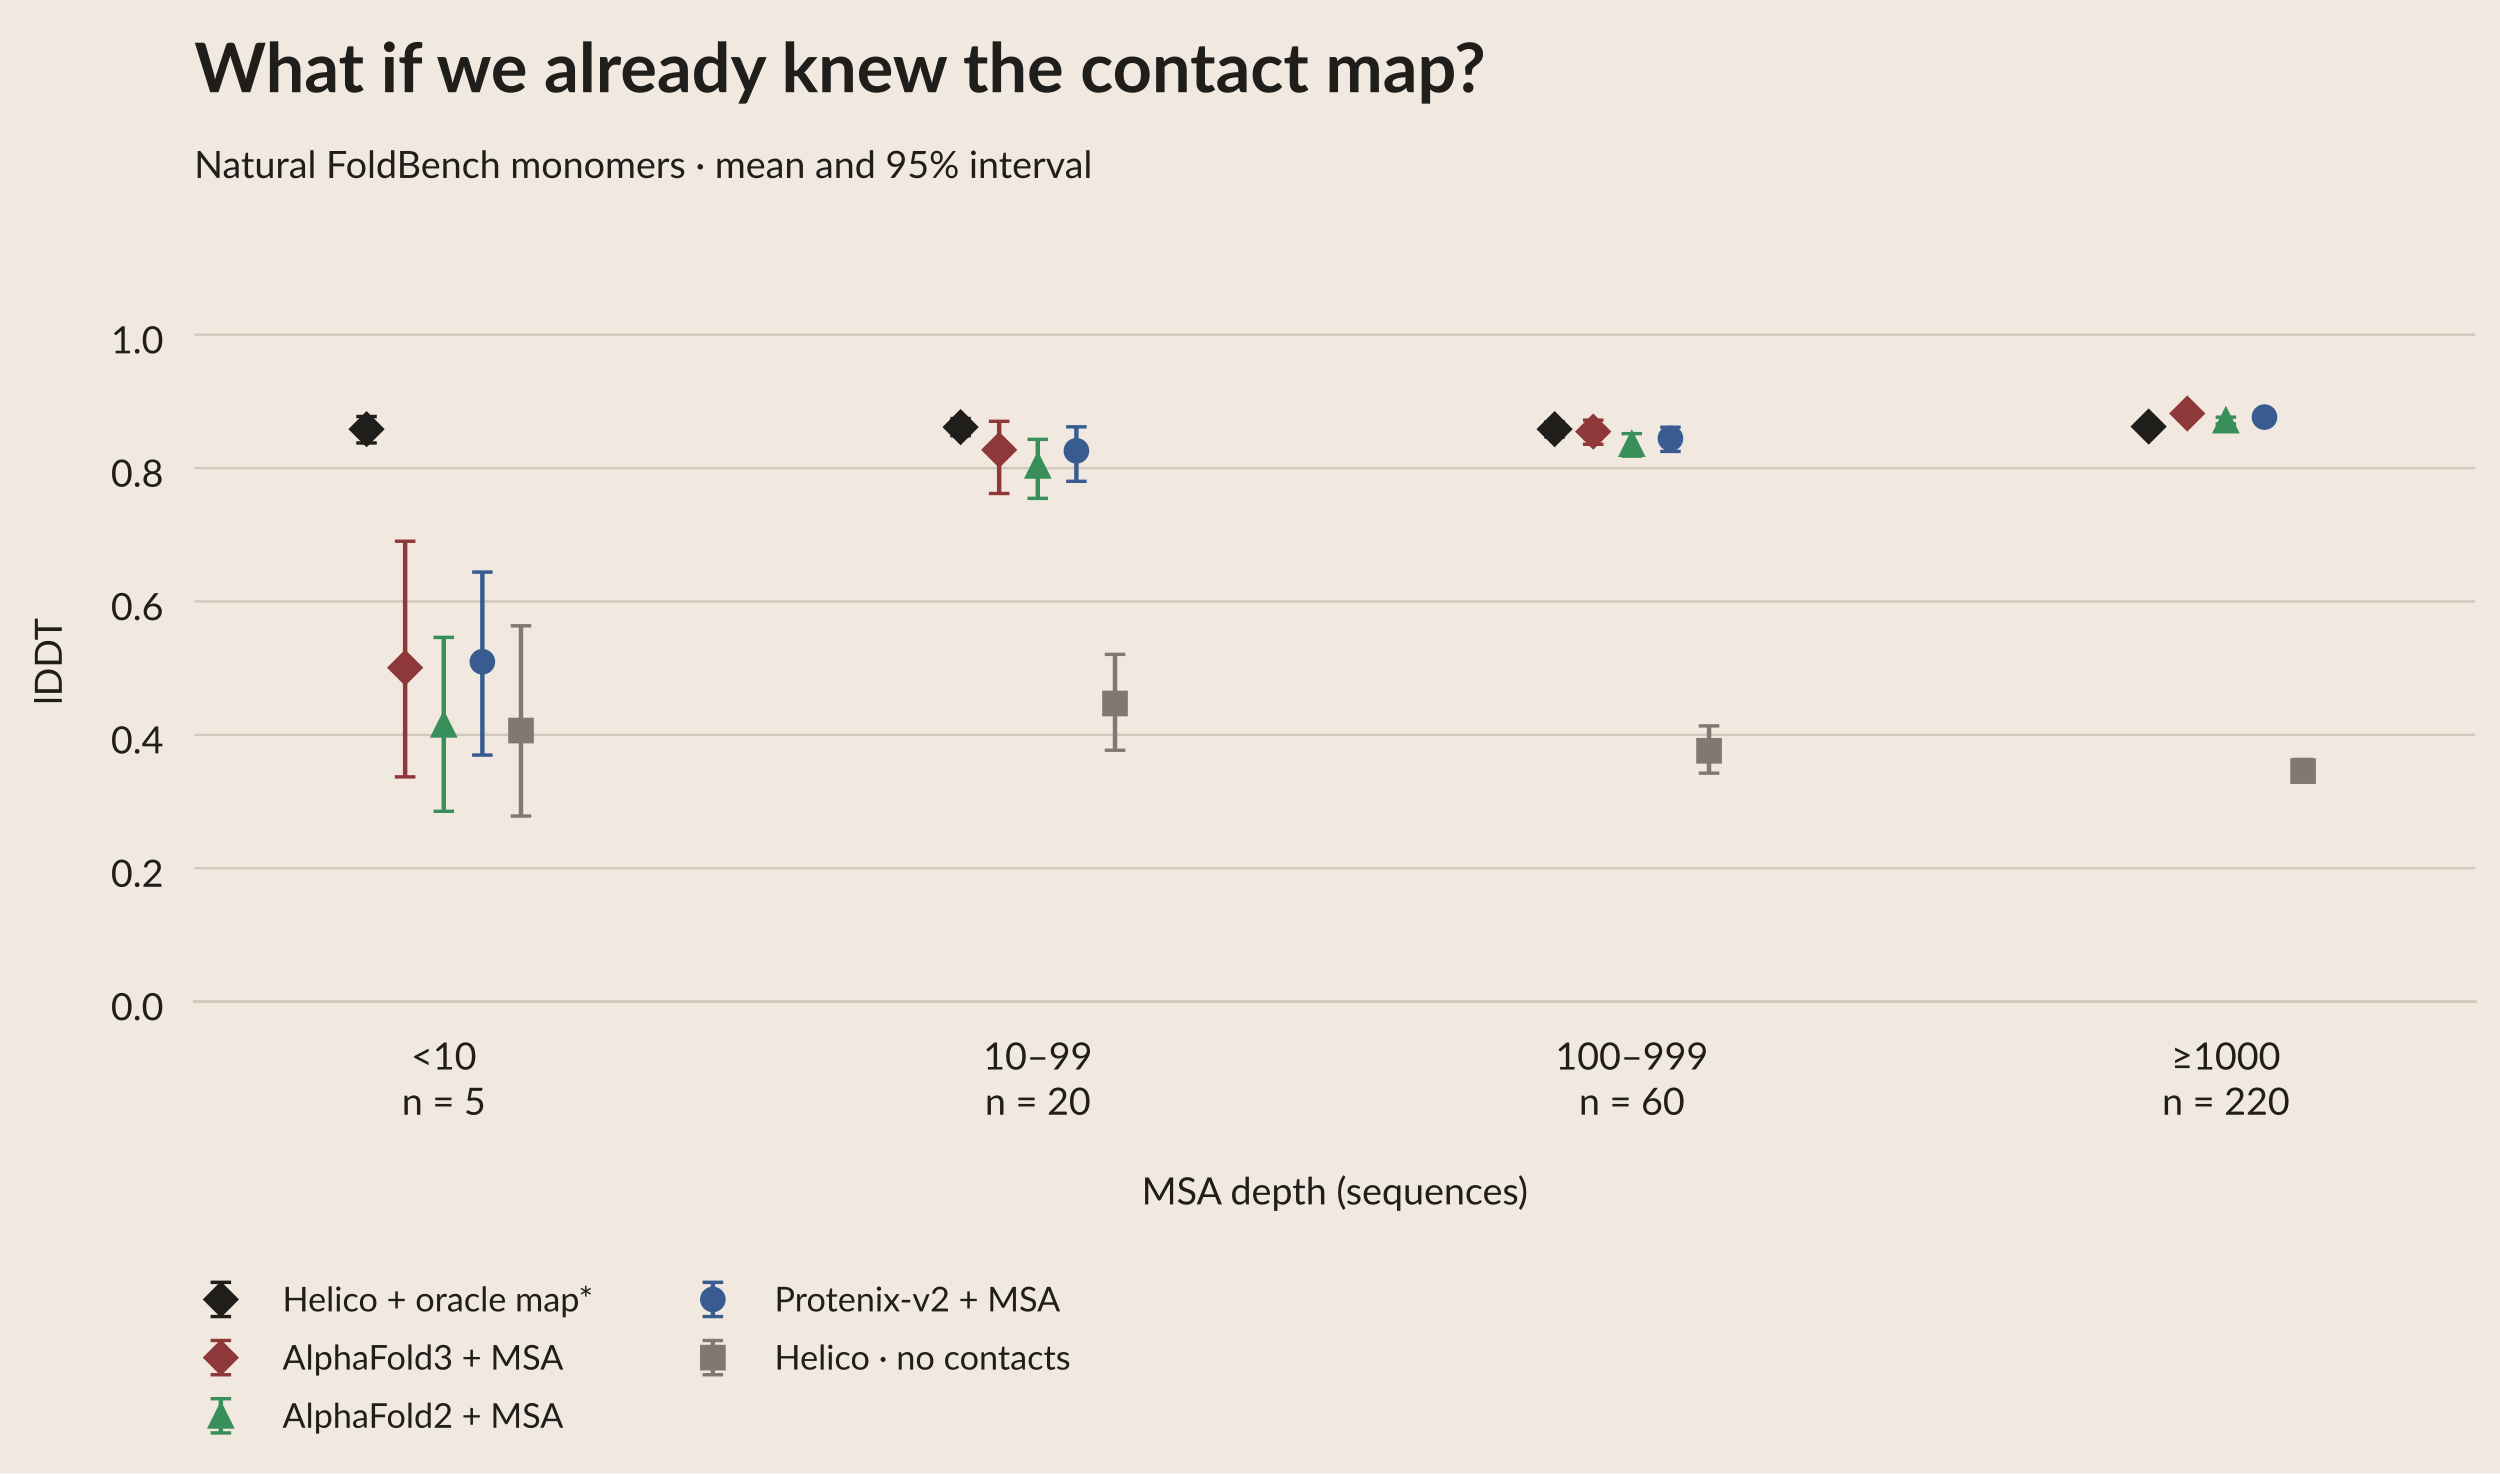
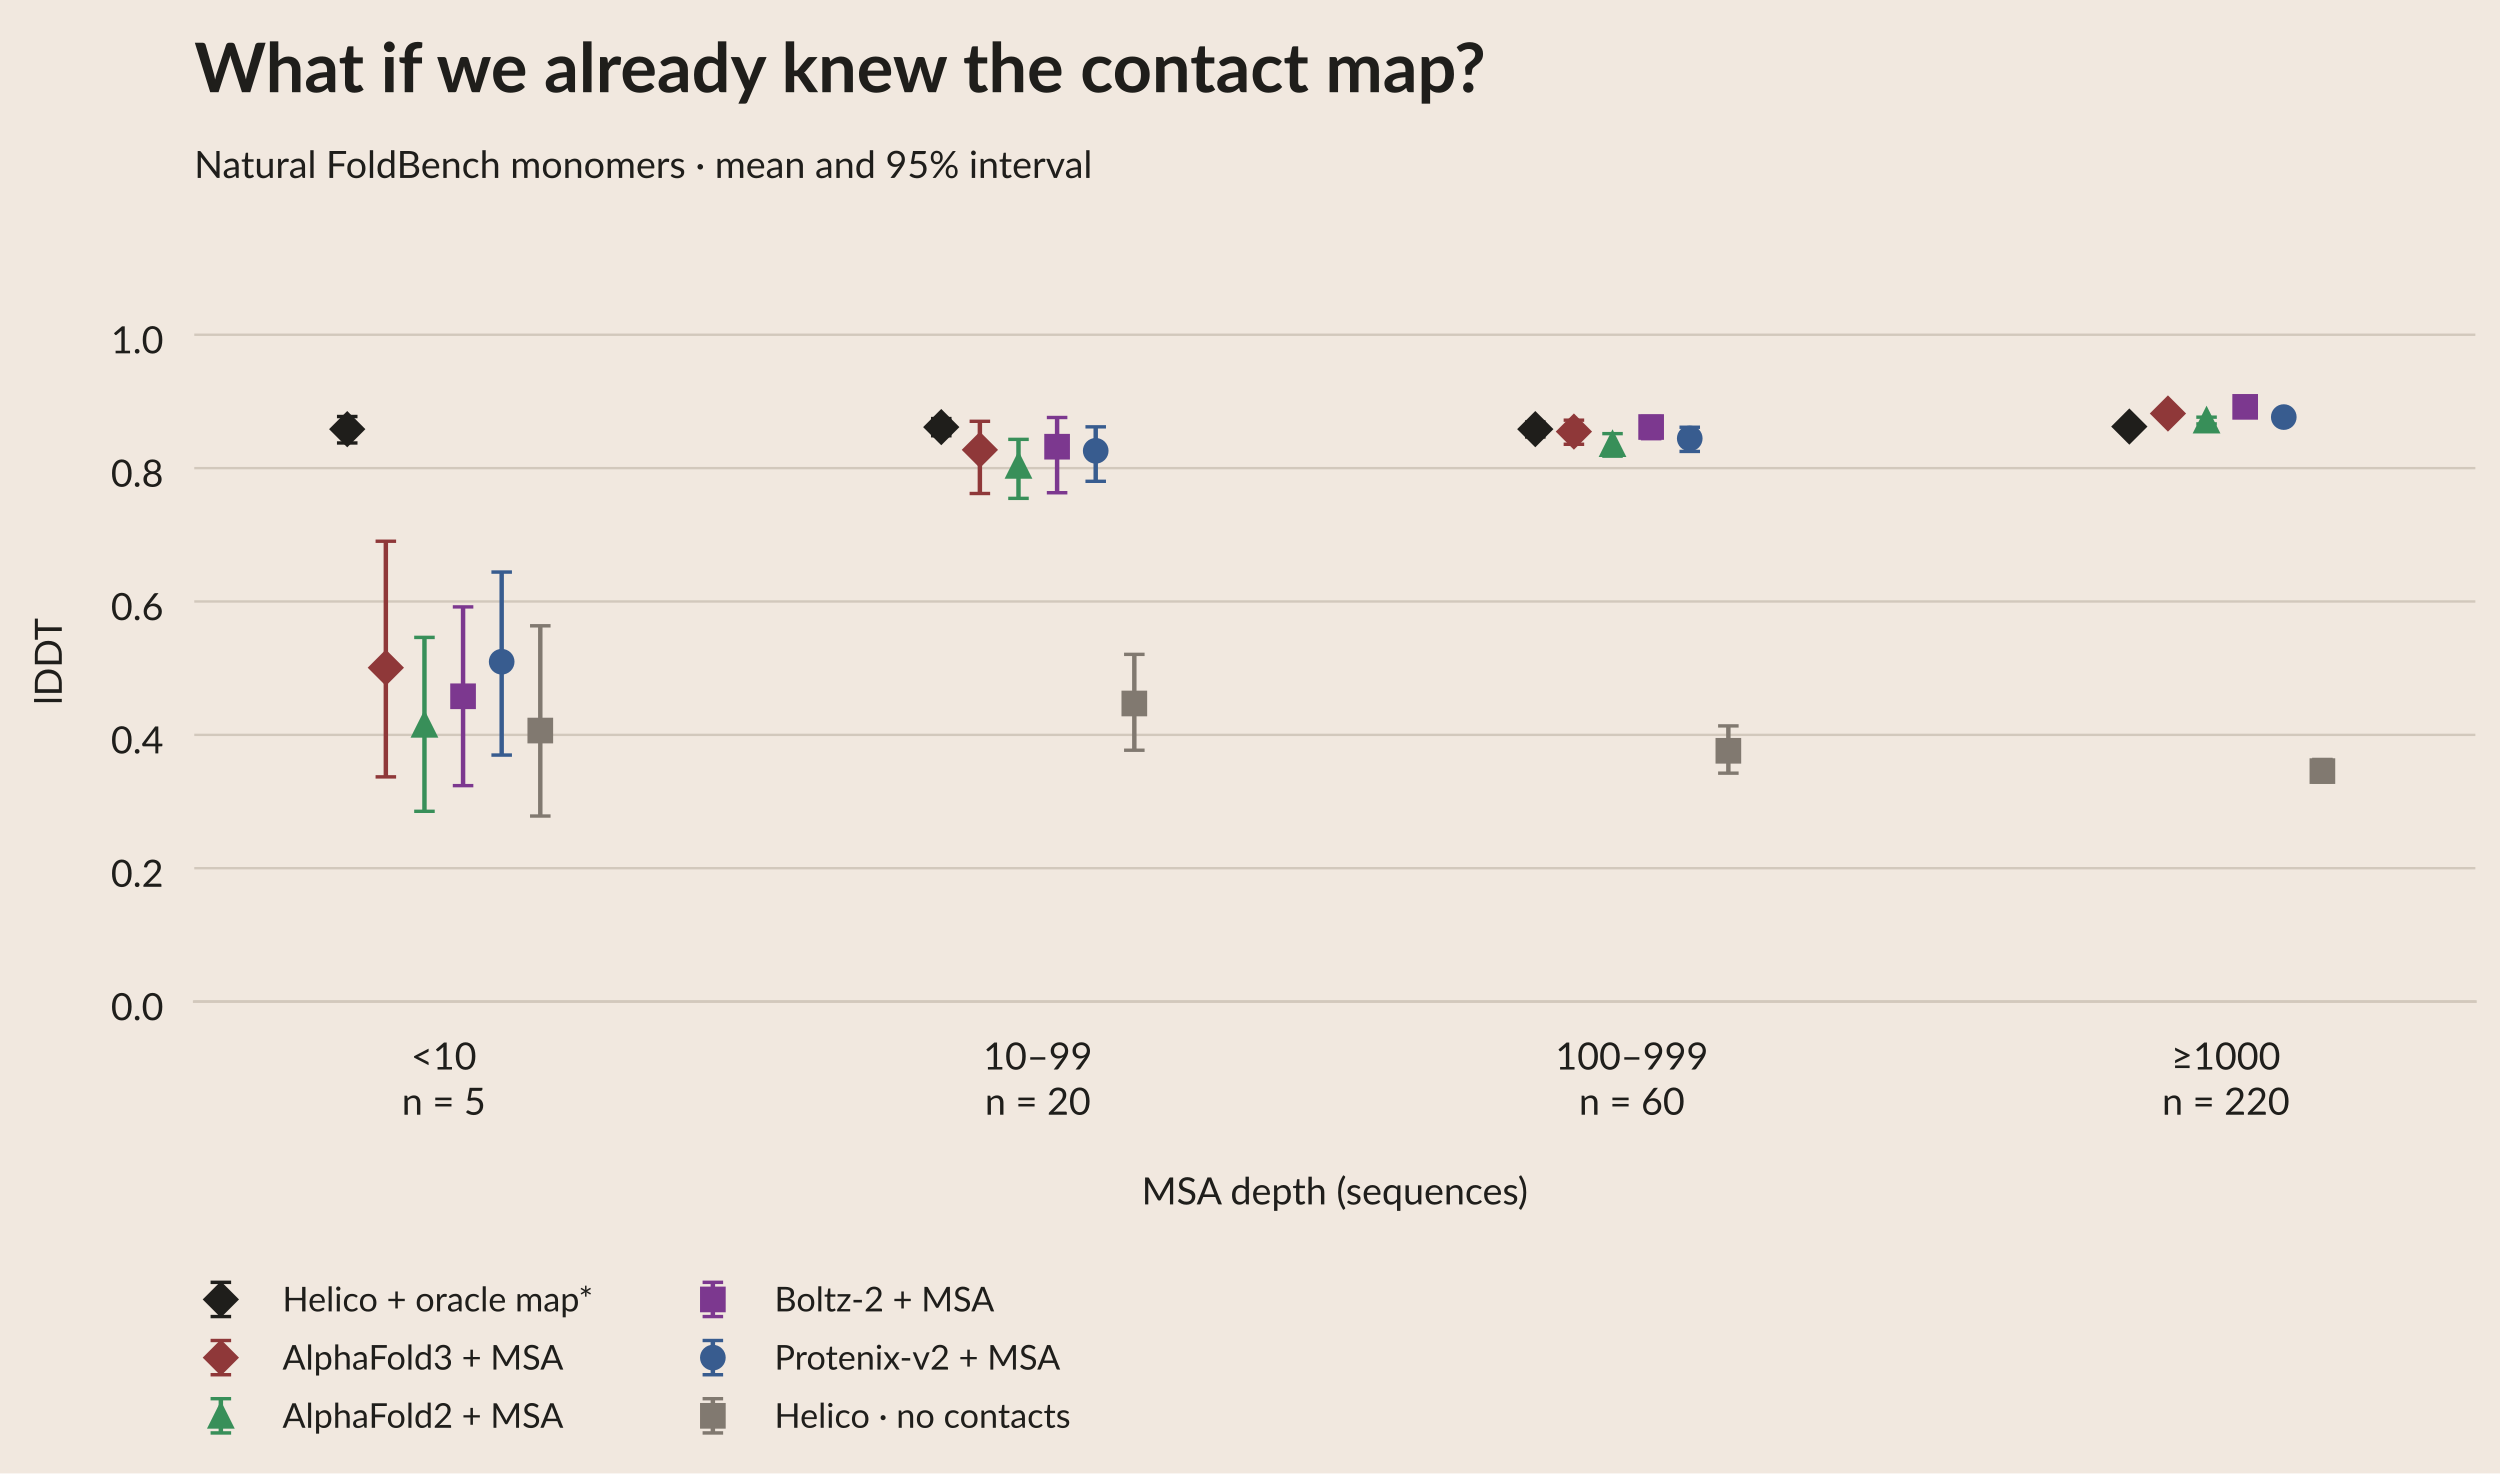
<svg xmlns="http://www.w3.org/2000/svg" xmlns:xlink="http://www.w3.org/1999/xlink" width="730.387pt" height="430.468pt" viewBox="0 0 730.387 430.468" version="1.1">
  <defs>
    <style type="text/css">*{stroke-linejoin: round; stroke-linecap: butt}</style>
  </defs>
  <g id="figure_1">
    <g id="patch_1">
      <path d="M 0 430.468  L 730.387 430.468  L 730.387 0  L 0 0  z " style="fill: #f1e8df" />
    </g>
    <g id="axes_1">
      <g id="patch_2">
        <path d="M 56.755 292.62  L 723.187 292.62  L 723.187 93.9  L 56.755 93.9  z " style="fill: #f1e8df" />
      </g>
      <g id="matplotlib.axis_1">
        <g id="xtick_1">
          <g id="line2d_1" />
          <g id="text_1">
            <text style="font-size: 11px; font-family: 'Lato'; fill: #1f1e1b" transform="translate(120.0763 312.477)">&lt;10</text>
            <text style="font-size: 11px; font-family: 'Lato'; fill: #1f1e1b" transform="translate(117.3822 325.677)">n = 5</text>
          </g>
        </g>
        <g id="xtick_2">
          <g id="line2d_2" />
          <g id="text_2">
            <text style="font-size: 11px; font-family: 'Lato'; fill: #1f1e1b" transform="translate(287.2463 312.477)">10–99</text>
            <text style="font-size: 11px; font-family: 'Lato'; fill: #1f1e1b" transform="translate(287.7422 325.677)">n = 20</text>
          </g>
        </g>
        <g id="xtick_3">
          <g id="line2d_3" />
          <g id="text_3">
            <text style="font-size: 11px; font-family: 'Lato'; fill: #1f1e1b" transform="translate(454.4163 312.477)">100–999</text>
            <text style="font-size: 11px; font-family: 'Lato'; fill: #1f1e1b" transform="translate(461.2922 325.677)">n = 60</text>
          </g>
        </g>
        <g id="xtick_4">
          <g id="line2d_4" />
          <g id="text_4">
            <text style="font-size: 11px; font-family: 'Lato'; fill: #1f1e1b" transform="translate(634.3463 312.477)">≥1000</text>
            <text style="font-size: 11px; font-family: 'Lato'; fill: #1f1e1b" transform="translate(631.6522 325.677)">n = 220</text>
          </g>
        </g>
        <g id="text_5">
          <text style="font-size: 11px; font-family: 'Lato'; text-anchor: middle; fill: #1f1e1b" x="389.971" y="351.877" transform="rotate(-0 389.9713 351.877)">MSA depth (sequences)</text>
        </g>
      </g>
      <g id="matplotlib.axis_2">
        <g id="ytick_1">
          <g id="line2d_5">
-             <path d="M 56.755 292.62  L 723.187 292.62  " clip-path="url(#p8f59da801d)" style="fill: none; stroke: #d2c8bc; stroke-width: 0.7; stroke-linecap: square" />
+             <path d="M 56.755 292.62  L 723.187 292.62  " clip-path="url(#p5a98e5b304)" style="fill: none; stroke: #d2c8bc; stroke-width: 0.7; stroke-linecap: square" />
          </g>
          <g id="line2d_6" />
          <g id="text_6">
            <text style="font-size: 11px; font-family: 'Lato'; text-anchor: end; fill: #1f1e1b" x="47.755" y="298.048" transform="rotate(-0 47.75531 298.0485)">0.0</text>
          </g>
        </g>
        <g id="ytick_2">
          <g id="line2d_7">
-             <path d="M 56.755 253.655  L 723.187 253.655  " clip-path="url(#p8f59da801d)" style="fill: none; stroke: #d2c8bc; stroke-width: 0.7; stroke-linecap: square" />
+             <path d="M 56.755 253.655  L 723.187 253.655  " clip-path="url(#p5a98e5b304)" style="fill: none; stroke: #d2c8bc; stroke-width: 0.7; stroke-linecap: square" />
          </g>
          <g id="line2d_8" />
          <g id="text_7">
            <text style="font-size: 11px; font-family: 'Lato'; text-anchor: end; fill: #1f1e1b" x="47.755" y="259.084" transform="rotate(-0 47.75531 259.0838)">0.2</text>
          </g>
        </g>
        <g id="ytick_3">
          <g id="line2d_9">
-             <path d="M 56.755 214.691  L 723.187 214.691  " clip-path="url(#p8f59da801d)" style="fill: none; stroke: #d2c8bc; stroke-width: 0.7; stroke-linecap: square" />
+             <path d="M 56.755 214.691  L 723.187 214.691  " clip-path="url(#p5a98e5b304)" style="fill: none; stroke: #d2c8bc; stroke-width: 0.7; stroke-linecap: square" />
          </g>
          <g id="line2d_10" />
          <g id="text_8">
            <text style="font-size: 11px; font-family: 'Lato'; text-anchor: end; fill: #1f1e1b" x="47.755" y="220.119" transform="rotate(-0 47.75531 220.1191)">0.4</text>
          </g>
        </g>
        <g id="ytick_4">
          <g id="line2d_11">
-             <path d="M 56.755 175.726  L 723.187 175.726  " clip-path="url(#p8f59da801d)" style="fill: none; stroke: #d2c8bc; stroke-width: 0.7; stroke-linecap: square" />
+             <path d="M 56.755 175.726  L 723.187 175.726  " clip-path="url(#p5a98e5b304)" style="fill: none; stroke: #d2c8bc; stroke-width: 0.7; stroke-linecap: square" />
          </g>
          <g id="line2d_12" />
          <g id="text_9">
            <text style="font-size: 11px; font-family: 'Lato'; text-anchor: end; fill: #1f1e1b" x="47.755" y="181.154" transform="rotate(-0 47.75531 181.1544)">0.6</text>
          </g>
        </g>
        <g id="ytick_5">
          <g id="line2d_13">
-             <path d="M 56.755 136.761  L 723.187 136.761  " clip-path="url(#p8f59da801d)" style="fill: none; stroke: #d2c8bc; stroke-width: 0.7; stroke-linecap: square" />
+             <path d="M 56.755 136.761  L 723.187 136.761  " clip-path="url(#p5a98e5b304)" style="fill: none; stroke: #d2c8bc; stroke-width: 0.7; stroke-linecap: square" />
          </g>
          <g id="line2d_14" />
          <g id="text_10">
            <text style="font-size: 11px; font-family: 'Lato'; text-anchor: end; fill: #1f1e1b" x="47.755" y="142.19" transform="rotate(-0 47.75531 142.1897)">0.8</text>
          </g>
        </g>
        <g id="ytick_6">
          <g id="line2d_15">
-             <path d="M 56.755 97.796  L 723.187 97.796  " clip-path="url(#p8f59da801d)" style="fill: none; stroke: #d2c8bc; stroke-width: 0.7; stroke-linecap: square" />
+             <path d="M 56.755 97.796  L 723.187 97.796  " clip-path="url(#p5a98e5b304)" style="fill: none; stroke: #d2c8bc; stroke-width: 0.7; stroke-linecap: square" />
          </g>
          <g id="line2d_16" />
          <g id="text_11">
            <text style="font-size: 11px; font-family: 'Lato'; text-anchor: end; fill: #1f1e1b" x="47.755" y="103.225" transform="rotate(-0 47.75531 103.225)">1.0</text>
          </g>
        </g>
        <g id="text_12">
          <text style="font-size: 11px; font-family: 'Lato'; text-anchor: middle; fill: #1f1e1b" x="18.057" y="193.26" transform="rotate(-90 18.057 193.26)">lDDT</text>
        </g>
      </g>
      <g id="patch_3">
        <path d="M 56.755 292.62  L 723.187 292.62  " style="fill: none; stroke: #d2c8bc; stroke-width: 0.8; stroke-linejoin: miter; stroke-linecap: square" />
      </g>
      <g id="LineCollection_1">
-         <path d="M 107.085 129.42  L 107.085 121.691  " clip-path="url(#p8f59da801d)" style="fill: none; stroke: #1f1e1b; stroke-width: 1.3" />
-         <path d="M 280.635 127.302  L 280.635 122.28  " clip-path="url(#p8f59da801d)" style="fill: none; stroke: #1f1e1b; stroke-width: 1.3" />
-         <path d="M 454.185 127.656  L 454.185 123.291  " clip-path="url(#p8f59da801d)" style="fill: none; stroke: #1f1e1b; stroke-width: 1.3" />
-         <path d="M 627.735 125.77  L 627.735 123.563  " clip-path="url(#p8f59da801d)" style="fill: none; stroke: #1f1e1b; stroke-width: 1.3" />
+         <path d="M 101.444 129.42  L 101.444 121.691  " clip-path="url(#p5a98e5b304)" style="fill: none; stroke: #1f1e1b; stroke-width: 1.3" />
+         <path d="M 274.994 127.302  L 274.994 122.28  " clip-path="url(#p5a98e5b304)" style="fill: none; stroke: #1f1e1b; stroke-width: 1.3" />
+         <path d="M 448.544 127.656  L 448.544 123.291  " clip-path="url(#p5a98e5b304)" style="fill: none; stroke: #1f1e1b; stroke-width: 1.3" />
+         <path d="M 622.094 125.77  L 622.094 123.563  " clip-path="url(#p5a98e5b304)" style="fill: none; stroke: #1f1e1b; stroke-width: 1.3" />
      </g>
      <g id="line2d_17">
        <defs>
-           <path id="mfbbbbdc047" d="M 3 0  L -3 -0  " style="stroke: #1f1e1b" />
-         </defs>
-         <g clip-path="url(#p8f59da801d)">
-           <use xlink:href="#mfbbbbdc047" x="107.085" y="129.42" style="fill: #1f1e1b; stroke: #1f1e1b" />
-           <use xlink:href="#mfbbbbdc047" x="280.635" y="127.302" style="fill: #1f1e1b; stroke: #1f1e1b" />
-           <use xlink:href="#mfbbbbdc047" x="454.185" y="127.656" style="fill: #1f1e1b; stroke: #1f1e1b" />
-           <use xlink:href="#mfbbbbdc047" x="627.735" y="125.77" style="fill: #1f1e1b; stroke: #1f1e1b" />
+           <path id="ma199a07b6d" d="M 3 0  L -3 -0  " style="stroke: #1f1e1b" />
+         </defs>
+         <g clip-path="url(#p5a98e5b304)">
+           <use xlink:href="#ma199a07b6d" x="101.444" y="129.42" style="fill: #1f1e1b; stroke: #1f1e1b" />
+           <use xlink:href="#ma199a07b6d" x="274.994" y="127.302" style="fill: #1f1e1b; stroke: #1f1e1b" />
+           <use xlink:href="#ma199a07b6d" x="448.544" y="127.656" style="fill: #1f1e1b; stroke: #1f1e1b" />
+           <use xlink:href="#ma199a07b6d" x="622.094" y="125.77" style="fill: #1f1e1b; stroke: #1f1e1b" />
        </g>
      </g>
      <g id="line2d_18">
-         <g clip-path="url(#p8f59da801d)">
-           <use xlink:href="#mfbbbbdc047" x="107.085" y="121.691" style="fill: #1f1e1b; stroke: #1f1e1b" />
-           <use xlink:href="#mfbbbbdc047" x="280.635" y="122.28" style="fill: #1f1e1b; stroke: #1f1e1b" />
-           <use xlink:href="#mfbbbbdc047" x="454.185" y="123.291" style="fill: #1f1e1b; stroke: #1f1e1b" />
-           <use xlink:href="#mfbbbbdc047" x="627.735" y="123.563" style="fill: #1f1e1b; stroke: #1f1e1b" />
+         <g clip-path="url(#p5a98e5b304)">
+           <use xlink:href="#ma199a07b6d" x="101.444" y="121.691" style="fill: #1f1e1b; stroke: #1f1e1b" />
+           <use xlink:href="#ma199a07b6d" x="274.994" y="122.28" style="fill: #1f1e1b; stroke: #1f1e1b" />
+           <use xlink:href="#ma199a07b6d" x="448.544" y="123.291" style="fill: #1f1e1b; stroke: #1f1e1b" />
+           <use xlink:href="#ma199a07b6d" x="622.094" y="123.563" style="fill: #1f1e1b; stroke: #1f1e1b" />
        </g>
      </g>
      <g id="LineCollection_2">
-         <path d="M 118.366 226.963  L 118.366 158.122  " clip-path="url(#p8f59da801d)" style="fill: none; stroke: #8f3839; stroke-width: 1.3" />
-         <path d="M 291.916 144.175  L 291.916 123.086  " clip-path="url(#p8f59da801d)" style="fill: none; stroke: #8f3839; stroke-width: 1.3" />
-         <path d="M 465.466 129.792  L 465.466 122.756  " clip-path="url(#p8f59da801d)" style="fill: none; stroke: #8f3839; stroke-width: 1.3" />
-         <path d="M 639.016 121.981  L 639.016 119.653  " clip-path="url(#p8f59da801d)" style="fill: none; stroke: #8f3839; stroke-width: 1.3" />
+         <path d="M 112.725 226.963  L 112.725 158.122  " clip-path="url(#p5a98e5b304)" style="fill: none; stroke: #8f3839; stroke-width: 1.3" />
+         <path d="M 286.275 144.175  L 286.275 123.086  " clip-path="url(#p5a98e5b304)" style="fill: none; stroke: #8f3839; stroke-width: 1.3" />
+         <path d="M 459.825 129.792  L 459.825 122.756  " clip-path="url(#p5a98e5b304)" style="fill: none; stroke: #8f3839; stroke-width: 1.3" />
+         <path d="M 633.375 121.981  L 633.375 119.653  " clip-path="url(#p5a98e5b304)" style="fill: none; stroke: #8f3839; stroke-width: 1.3" />
      </g>
      <g id="line2d_19">
        <defs>
-           <path id="mdf5f1f7ea5" d="M 3 0  L -3 -0  " style="stroke: #8f3839" />
-         </defs>
-         <g clip-path="url(#p8f59da801d)">
-           <use xlink:href="#mdf5f1f7ea5" x="118.366" y="226.963" style="fill: #8f3839; stroke: #8f3839" />
-           <use xlink:href="#mdf5f1f7ea5" x="291.916" y="144.175" style="fill: #8f3839; stroke: #8f3839" />
-           <use xlink:href="#mdf5f1f7ea5" x="465.466" y="129.792" style="fill: #8f3839; stroke: #8f3839" />
-           <use xlink:href="#mdf5f1f7ea5" x="639.016" y="121.981" style="fill: #8f3839; stroke: #8f3839" />
+           <path id="m8444fc3ed1" d="M 3 0  L -3 -0  " style="stroke: #8f3839" />
+         </defs>
+         <g clip-path="url(#p5a98e5b304)">
+           <use xlink:href="#m8444fc3ed1" x="112.725" y="226.963" style="fill: #8f3839; stroke: #8f3839" />
+           <use xlink:href="#m8444fc3ed1" x="286.275" y="144.175" style="fill: #8f3839; stroke: #8f3839" />
+           <use xlink:href="#m8444fc3ed1" x="459.825" y="129.792" style="fill: #8f3839; stroke: #8f3839" />
+           <use xlink:href="#m8444fc3ed1" x="633.375" y="121.981" style="fill: #8f3839; stroke: #8f3839" />
        </g>
      </g>
      <g id="line2d_20">
-         <g clip-path="url(#p8f59da801d)">
-           <use xlink:href="#mdf5f1f7ea5" x="118.366" y="158.122" style="fill: #8f3839; stroke: #8f3839" />
-           <use xlink:href="#mdf5f1f7ea5" x="291.916" y="123.086" style="fill: #8f3839; stroke: #8f3839" />
-           <use xlink:href="#mdf5f1f7ea5" x="465.466" y="122.756" style="fill: #8f3839; stroke: #8f3839" />
-           <use xlink:href="#mdf5f1f7ea5" x="639.016" y="119.653" style="fill: #8f3839; stroke: #8f3839" />
+         <g clip-path="url(#p5a98e5b304)">
+           <use xlink:href="#m8444fc3ed1" x="112.725" y="158.122" style="fill: #8f3839; stroke: #8f3839" />
+           <use xlink:href="#m8444fc3ed1" x="286.275" y="123.086" style="fill: #8f3839; stroke: #8f3839" />
+           <use xlink:href="#m8444fc3ed1" x="459.825" y="122.756" style="fill: #8f3839; stroke: #8f3839" />
+           <use xlink:href="#m8444fc3ed1" x="633.375" y="119.653" style="fill: #8f3839; stroke: #8f3839" />
        </g>
      </g>
      <g id="LineCollection_3">
-         <path d="M 129.646 237.021  L 129.646 186.219  " clip-path="url(#p8f59da801d)" style="fill: none; stroke: #388f59; stroke-width: 1.3" />
-         <path d="M 303.196 145.601  L 303.196 128.363  " clip-path="url(#p8f59da801d)" style="fill: none; stroke: #388f59; stroke-width: 1.3" />
-         <path d="M 476.746 133.259  L 476.746 126.689  " clip-path="url(#p8f59da801d)" style="fill: none; stroke: #388f59; stroke-width: 1.3" />
-         <path d="M 650.296 123.857  L 650.296 121.872  " clip-path="url(#p8f59da801d)" style="fill: none; stroke: #388f59; stroke-width: 1.3" />
+         <path d="M 124.006 237.021  L 124.006 186.219  " clip-path="url(#p5a98e5b304)" style="fill: none; stroke: #388f59; stroke-width: 1.3" />
+         <path d="M 297.556 145.601  L 297.556 128.363  " clip-path="url(#p5a98e5b304)" style="fill: none; stroke: #388f59; stroke-width: 1.3" />
+         <path d="M 471.106 133.259  L 471.106 126.689  " clip-path="url(#p5a98e5b304)" style="fill: none; stroke: #388f59; stroke-width: 1.3" />
+         <path d="M 644.656 123.857  L 644.656 121.872  " clip-path="url(#p5a98e5b304)" style="fill: none; stroke: #388f59; stroke-width: 1.3" />
      </g>
      <g id="line2d_21">
        <defs>
-           <path id="m9bc34a417b" d="M 3 0  L -3 -0  " style="stroke: #388f59" />
-         </defs>
-         <g clip-path="url(#p8f59da801d)">
-           <use xlink:href="#m9bc34a417b" x="129.646" y="237.021" style="fill: #388f59; stroke: #388f59" />
-           <use xlink:href="#m9bc34a417b" x="303.196" y="145.601" style="fill: #388f59; stroke: #388f59" />
-           <use xlink:href="#m9bc34a417b" x="476.746" y="133.259" style="fill: #388f59; stroke: #388f59" />
-           <use xlink:href="#m9bc34a417b" x="650.296" y="123.857" style="fill: #388f59; stroke: #388f59" />
+           <path id="mc7da7c6705" d="M 3 0  L -3 -0  " style="stroke: #388f59" />
+         </defs>
+         <g clip-path="url(#p5a98e5b304)">
+           <use xlink:href="#mc7da7c6705" x="124.006" y="237.021" style="fill: #388f59; stroke: #388f59" />
+           <use xlink:href="#mc7da7c6705" x="297.556" y="145.601" style="fill: #388f59; stroke: #388f59" />
+           <use xlink:href="#mc7da7c6705" x="471.106" y="133.259" style="fill: #388f59; stroke: #388f59" />
+           <use xlink:href="#mc7da7c6705" x="644.656" y="123.857" style="fill: #388f59; stroke: #388f59" />
        </g>
      </g>
      <g id="line2d_22">
-         <g clip-path="url(#p8f59da801d)">
-           <use xlink:href="#m9bc34a417b" x="129.646" y="186.219" style="fill: #388f59; stroke: #388f59" />
-           <use xlink:href="#m9bc34a417b" x="303.196" y="128.363" style="fill: #388f59; stroke: #388f59" />
-           <use xlink:href="#m9bc34a417b" x="476.746" y="126.689" style="fill: #388f59; stroke: #388f59" />
-           <use xlink:href="#m9bc34a417b" x="650.296" y="121.872" style="fill: #388f59; stroke: #388f59" />
+         <g clip-path="url(#p5a98e5b304)">
+           <use xlink:href="#mc7da7c6705" x="124.006" y="186.219" style="fill: #388f59; stroke: #388f59" />
+           <use xlink:href="#mc7da7c6705" x="297.556" y="128.363" style="fill: #388f59; stroke: #388f59" />
+           <use xlink:href="#mc7da7c6705" x="471.106" y="126.689" style="fill: #388f59; stroke: #388f59" />
+           <use xlink:href="#mc7da7c6705" x="644.656" y="121.872" style="fill: #388f59; stroke: #388f59" />
        </g>
      </g>
      <g id="LineCollection_4">
-         <path d="M 140.927 220.596  L 140.927 167.134  " clip-path="url(#p8f59da801d)" style="fill: none; stroke: #385c8f; stroke-width: 1.3" />
-         <path d="M 314.477 140.614  L 314.477 124.702  " clip-path="url(#p8f59da801d)" style="fill: none; stroke: #385c8f; stroke-width: 1.3" />
-         <path d="M 488.027 131.891  L 488.027 124.817  " clip-path="url(#p8f59da801d)" style="fill: none; stroke: #385c8f; stroke-width: 1.3" />
-         <path d="M 661.577 122.865  L 661.577 120.849  " clip-path="url(#p8f59da801d)" style="fill: none; stroke: #385c8f; stroke-width: 1.3" />
+         <path d="M 135.287 229.528  L 135.287 177.313  " clip-path="url(#p5a98e5b304)" style="fill: none; stroke: #7c388f; stroke-width: 1.3" />
+         <path d="M 308.837 143.956  L 308.837 121.98  " clip-path="url(#p5a98e5b304)" style="fill: none; stroke: #7c388f; stroke-width: 1.3" />
+         <path d="M 482.387 128.155  L 482.387 121.64  " clip-path="url(#p5a98e5b304)" style="fill: none; stroke: #7c388f; stroke-width: 1.3" />
+         <path d="M 655.937 120  L 655.937 117.736  " clip-path="url(#p5a98e5b304)" style="fill: none; stroke: #7c388f; stroke-width: 1.3" />
      </g>
      <g id="line2d_23">
        <defs>
-           <path id="mdab119914d" d="M 3 0  L -3 -0  " style="stroke: #385c8f" />
-         </defs>
-         <g clip-path="url(#p8f59da801d)">
-           <use xlink:href="#mdab119914d" x="140.927" y="220.596" style="fill: #385c8f; stroke: #385c8f" />
-           <use xlink:href="#mdab119914d" x="314.477" y="140.614" style="fill: #385c8f; stroke: #385c8f" />
-           <use xlink:href="#mdab119914d" x="488.027" y="131.891" style="fill: #385c8f; stroke: #385c8f" />
-           <use xlink:href="#mdab119914d" x="661.577" y="122.865" style="fill: #385c8f; stroke: #385c8f" />
+           <path id="m1fc3b1ed3a" d="M 3 0  L -3 -0  " style="stroke: #7c388f" />
+         </defs>
+         <g clip-path="url(#p5a98e5b304)">
+           <use xlink:href="#m1fc3b1ed3a" x="135.287" y="229.528" style="fill: #7c388f; stroke: #7c388f" />
+           <use xlink:href="#m1fc3b1ed3a" x="308.837" y="143.956" style="fill: #7c388f; stroke: #7c388f" />
+           <use xlink:href="#m1fc3b1ed3a" x="482.387" y="128.155" style="fill: #7c388f; stroke: #7c388f" />
+           <use xlink:href="#m1fc3b1ed3a" x="655.937" y="120" style="fill: #7c388f; stroke: #7c388f" />
        </g>
      </g>
      <g id="line2d_24">
-         <g clip-path="url(#p8f59da801d)">
-           <use xlink:href="#mdab119914d" x="140.927" y="167.134" style="fill: #385c8f; stroke: #385c8f" />
-           <use xlink:href="#mdab119914d" x="314.477" y="124.702" style="fill: #385c8f; stroke: #385c8f" />
-           <use xlink:href="#mdab119914d" x="488.027" y="124.817" style="fill: #385c8f; stroke: #385c8f" />
-           <use xlink:href="#mdab119914d" x="661.577" y="120.849" style="fill: #385c8f; stroke: #385c8f" />
+         <g clip-path="url(#p5a98e5b304)">
+           <use xlink:href="#m1fc3b1ed3a" x="135.287" y="177.313" style="fill: #7c388f; stroke: #7c388f" />
+           <use xlink:href="#m1fc3b1ed3a" x="308.837" y="121.98" style="fill: #7c388f; stroke: #7c388f" />
+           <use xlink:href="#m1fc3b1ed3a" x="482.387" y="121.64" style="fill: #7c388f; stroke: #7c388f" />
+           <use xlink:href="#m1fc3b1ed3a" x="655.937" y="117.736" style="fill: #7c388f; stroke: #7c388f" />
        </g>
      </g>
      <g id="LineCollection_5">
-         <path d="M 152.208 238.405  L 152.208 182.831  " clip-path="url(#p8f59da801d)" style="fill: none; stroke: #817970; stroke-width: 1.3" />
-         <path d="M 325.758 219.183  L 325.758 191.176  " clip-path="url(#p8f59da801d)" style="fill: none; stroke: #817970; stroke-width: 1.3" />
-         <path d="M 499.308 225.89  L 499.308 212.08  " clip-path="url(#p8f59da801d)" style="fill: none; stroke: #817970; stroke-width: 1.3" />
-         <path d="M 672.858 228.481  L 672.858 221.884  " clip-path="url(#p8f59da801d)" style="fill: none; stroke: #817970; stroke-width: 1.3" />
+         <path d="M 146.567 220.596  L 146.567 167.134  " clip-path="url(#p5a98e5b304)" style="fill: none; stroke: #385c8f; stroke-width: 1.3" />
+         <path d="M 320.117 140.614  L 320.117 124.702  " clip-path="url(#p5a98e5b304)" style="fill: none; stroke: #385c8f; stroke-width: 1.3" />
+         <path d="M 493.667 131.891  L 493.667 124.817  " clip-path="url(#p5a98e5b304)" style="fill: none; stroke: #385c8f; stroke-width: 1.3" />
+         <path d="M 667.217 122.865  L 667.217 120.849  " clip-path="url(#p5a98e5b304)" style="fill: none; stroke: #385c8f; stroke-width: 1.3" />
      </g>
      <g id="line2d_25">
        <defs>
-           <path id="m196bcabd3a" d="M 3 0  L -3 -0  " style="stroke: #817970" />
-         </defs>
-         <g clip-path="url(#p8f59da801d)">
-           <use xlink:href="#m196bcabd3a" x="152.208" y="238.405" style="fill: #817970; stroke: #817970" />
-           <use xlink:href="#m196bcabd3a" x="325.758" y="219.183" style="fill: #817970; stroke: #817970" />
-           <use xlink:href="#m196bcabd3a" x="499.308" y="225.89" style="fill: #817970; stroke: #817970" />
-           <use xlink:href="#m196bcabd3a" x="672.858" y="228.481" style="fill: #817970; stroke: #817970" />
+           <path id="m5cbd064840" d="M 3 0  L -3 -0  " style="stroke: #385c8f" />
+         </defs>
+         <g clip-path="url(#p5a98e5b304)">
+           <use xlink:href="#m5cbd064840" x="146.567" y="220.596" style="fill: #385c8f; stroke: #385c8f" />
+           <use xlink:href="#m5cbd064840" x="320.117" y="140.614" style="fill: #385c8f; stroke: #385c8f" />
+           <use xlink:href="#m5cbd064840" x="493.667" y="131.891" style="fill: #385c8f; stroke: #385c8f" />
+           <use xlink:href="#m5cbd064840" x="667.217" y="122.865" style="fill: #385c8f; stroke: #385c8f" />
        </g>
      </g>
      <g id="line2d_26">
-         <g clip-path="url(#p8f59da801d)">
-           <use xlink:href="#m196bcabd3a" x="152.208" y="182.831" style="fill: #817970; stroke: #817970" />
-           <use xlink:href="#m196bcabd3a" x="325.758" y="191.176" style="fill: #817970; stroke: #817970" />
-           <use xlink:href="#m196bcabd3a" x="499.308" y="212.08" style="fill: #817970; stroke: #817970" />
-           <use xlink:href="#m196bcabd3a" x="672.858" y="221.884" style="fill: #817970; stroke: #817970" />
-         </g>
+         <g clip-path="url(#p5a98e5b304)">
+           <use xlink:href="#m5cbd064840" x="146.567" y="167.134" style="fill: #385c8f; stroke: #385c8f" />
+           <use xlink:href="#m5cbd064840" x="320.117" y="124.702" style="fill: #385c8f; stroke: #385c8f" />
+           <use xlink:href="#m5cbd064840" x="493.667" y="124.817" style="fill: #385c8f; stroke: #385c8f" />
+           <use xlink:href="#m5cbd064840" x="667.217" y="120.849" style="fill: #385c8f; stroke: #385c8f" />
+         </g>
+       </g>
+       <g id="LineCollection_6">
+         <path d="M 157.848 238.405  L 157.848 182.831  " clip-path="url(#p5a98e5b304)" style="fill: none; stroke: #817970; stroke-width: 1.3" />
+         <path d="M 331.398 219.183  L 331.398 191.176  " clip-path="url(#p5a98e5b304)" style="fill: none; stroke: #817970; stroke-width: 1.3" />
+         <path d="M 504.948 225.89  L 504.948 212.08  " clip-path="url(#p5a98e5b304)" style="fill: none; stroke: #817970; stroke-width: 1.3" />
+         <path d="M 678.498 228.481  L 678.498 221.884  " clip-path="url(#p5a98e5b304)" style="fill: none; stroke: #817970; stroke-width: 1.3" />
      </g>
      <g id="line2d_27">
        <defs>
-           <path id="mdc16cd7da5" d="M -0 4.596  L 4.596 0  L 0 -4.596  L -4.596 -0  z " style="stroke: #1f1e1b; stroke-linejoin: miter" />
-         </defs>
-         <g clip-path="url(#p8f59da801d)">
-           <use xlink:href="#mdc16cd7da5" x="107.085" y="125.383" style="fill: #1f1e1b; stroke: #1f1e1b; stroke-linejoin: miter" />
-           <use xlink:href="#mdc16cd7da5" x="280.635" y="124.78" style="fill: #1f1e1b; stroke: #1f1e1b; stroke-linejoin: miter" />
-           <use xlink:href="#mdc16cd7da5" x="454.185" y="125.378" style="fill: #1f1e1b; stroke: #1f1e1b; stroke-linejoin: miter" />
-           <use xlink:href="#mdc16cd7da5" x="627.735" y="124.624" style="fill: #1f1e1b; stroke: #1f1e1b; stroke-linejoin: miter" />
+           <path id="mc2b9f720eb" d="M 3 0  L -3 -0  " style="stroke: #817970" />
+         </defs>
+         <g clip-path="url(#p5a98e5b304)">
+           <use xlink:href="#mc2b9f720eb" x="157.848" y="238.405" style="fill: #817970; stroke: #817970" />
+           <use xlink:href="#mc2b9f720eb" x="331.398" y="219.183" style="fill: #817970; stroke: #817970" />
+           <use xlink:href="#mc2b9f720eb" x="504.948" y="225.89" style="fill: #817970; stroke: #817970" />
+           <use xlink:href="#mc2b9f720eb" x="678.498" y="228.481" style="fill: #817970; stroke: #817970" />
        </g>
      </g>
      <g id="line2d_28">
-         <defs>
-           <path id="m5c8eb569bc" d="M -0 4.596  L 4.596 0  L 0 -4.596  L -4.596 -0  z " style="stroke: #8f3839; stroke-linejoin: miter" />
-         </defs>
-         <g clip-path="url(#p8f59da801d)">
-           <use xlink:href="#m5c8eb569bc" x="118.366" y="195.072" style="fill: #8f3839; stroke: #8f3839; stroke-linejoin: miter" />
-           <use xlink:href="#m5c8eb569bc" x="291.916" y="131.426" style="fill: #8f3839; stroke: #8f3839; stroke-linejoin: miter" />
-           <use xlink:href="#m5c8eb569bc" x="465.466" y="126.092" style="fill: #8f3839; stroke: #8f3839; stroke-linejoin: miter" />
-           <use xlink:href="#m5c8eb569bc" x="639.016" y="120.81" style="fill: #8f3839; stroke: #8f3839; stroke-linejoin: miter" />
+         <g clip-path="url(#p5a98e5b304)">
+           <use xlink:href="#mc2b9f720eb" x="157.848" y="182.831" style="fill: #817970; stroke: #817970" />
+           <use xlink:href="#mc2b9f720eb" x="331.398" y="191.176" style="fill: #817970; stroke: #817970" />
+           <use xlink:href="#mc2b9f720eb" x="504.948" y="212.08" style="fill: #817970; stroke: #817970" />
+           <use xlink:href="#mc2b9f720eb" x="678.498" y="221.884" style="fill: #817970; stroke: #817970" />
        </g>
      </g>
      <g id="line2d_29">
        <defs>
-           <path id="m95cbd5f6d1" d="M 0 -3.25  L -3.25 3.25  L 3.25 3.25  z " style="stroke: #388f59; stroke-linejoin: miter" />
-         </defs>
-         <g clip-path="url(#p8f59da801d)">
-           <use xlink:href="#m95cbd5f6d1" x="129.646" y="211.766" style="fill: #388f59; stroke: #388f59; stroke-linejoin: miter" />
-           <use xlink:href="#m95cbd5f6d1" x="303.196" y="136.118" style="fill: #388f59; stroke: #388f59; stroke-linejoin: miter" />
-           <use xlink:href="#m95cbd5f6d1" x="476.746" y="129.773" style="fill: #388f59; stroke: #388f59; stroke-linejoin: miter" />
-           <use xlink:href="#m95cbd5f6d1" x="650.296" y="122.887" style="fill: #388f59; stroke: #388f59; stroke-linejoin: miter" />
+           <path id="m80d17e792e" d="M -0 4.596  L 4.596 0  L 0 -4.596  L -4.596 -0  z " style="stroke: #1f1e1b; stroke-linejoin: miter" />
+         </defs>
+         <g clip-path="url(#p5a98e5b304)">
+           <use xlink:href="#m80d17e792e" x="101.444" y="125.383" style="fill: #1f1e1b; stroke: #1f1e1b; stroke-linejoin: miter" />
+           <use xlink:href="#m80d17e792e" x="274.994" y="124.78" style="fill: #1f1e1b; stroke: #1f1e1b; stroke-linejoin: miter" />
+           <use xlink:href="#m80d17e792e" x="448.544" y="125.378" style="fill: #1f1e1b; stroke: #1f1e1b; stroke-linejoin: miter" />
+           <use xlink:href="#m80d17e792e" x="622.094" y="124.624" style="fill: #1f1e1b; stroke: #1f1e1b; stroke-linejoin: miter" />
        </g>
      </g>
      <g id="line2d_30">
        <defs>
-           <path id="me46d05f9a4" d="M 0 3.25  C 0.862 3.25 1.689 2.908 2.298 2.298  C 2.908 1.689 3.25 0.862 3.25 0  C 3.25 -0.862 2.908 -1.689 2.298 -2.298  C 1.689 -2.908 0.862 -3.25 0 -3.25  C -0.862 -3.25 -1.689 -2.908 -2.298 -2.298  C -2.908 -1.689 -3.25 -0.862 -3.25 0  C -3.25 0.862 -2.908 1.689 -2.298 2.298  C -1.689 2.908 -0.862 3.25 0 3.25  z " style="stroke: #385c8f" />
-         </defs>
-         <g clip-path="url(#p8f59da801d)">
-           <use xlink:href="#me46d05f9a4" x="140.927" y="193.332" style="fill: #385c8f; stroke: #385c8f" />
-           <use xlink:href="#me46d05f9a4" x="314.477" y="131.708" style="fill: #385c8f; stroke: #385c8f" />
-           <use xlink:href="#me46d05f9a4" x="488.027" y="128.094" style="fill: #385c8f; stroke: #385c8f" />
-           <use xlink:href="#me46d05f9a4" x="661.577" y="121.853" style="fill: #385c8f; stroke: #385c8f" />
+           <path id="m5f52ee5e32" d="M -0 4.596  L 4.596 0  L 0 -4.596  L -4.596 -0  z " style="stroke: #8f3839; stroke-linejoin: miter" />
+         </defs>
+         <g clip-path="url(#p5a98e5b304)">
+           <use xlink:href="#m5f52ee5e32" x="112.725" y="195.072" style="fill: #8f3839; stroke: #8f3839; stroke-linejoin: miter" />
+           <use xlink:href="#m5f52ee5e32" x="286.275" y="131.426" style="fill: #8f3839; stroke: #8f3839; stroke-linejoin: miter" />
+           <use xlink:href="#m5f52ee5e32" x="459.825" y="126.092" style="fill: #8f3839; stroke: #8f3839; stroke-linejoin: miter" />
+           <use xlink:href="#m5f52ee5e32" x="633.375" y="120.81" style="fill: #8f3839; stroke: #8f3839; stroke-linejoin: miter" />
        </g>
      </g>
      <g id="line2d_31">
        <defs>
-           <path id="mc80868f7a2" d="M -3.25 3.25  L 3.25 3.25  L 3.25 -3.25  L -3.25 -3.25  z " style="stroke: #817970; stroke-linejoin: miter" />
-         </defs>
-         <g clip-path="url(#p8f59da801d)">
-           <use xlink:href="#mc80868f7a2" x="152.208" y="213.435" style="fill: #817970; stroke: #817970; stroke-linejoin: miter" />
-           <use xlink:href="#mc80868f7a2" x="325.758" y="205.526" style="fill: #817970; stroke: #817970; stroke-linejoin: miter" />
-           <use xlink:href="#mc80868f7a2" x="499.308" y="219.346" style="fill: #817970; stroke: #817970; stroke-linejoin: miter" />
-           <use xlink:href="#mc80868f7a2" x="672.858" y="225.283" style="fill: #817970; stroke: #817970; stroke-linejoin: miter" />
+           <path id="mdd202afe35" d="M 0 -3.25  L -3.25 3.25  L 3.25 3.25  z " style="stroke: #388f59; stroke-linejoin: miter" />
+         </defs>
+         <g clip-path="url(#p5a98e5b304)">
+           <use xlink:href="#mdd202afe35" x="124.006" y="211.766" style="fill: #388f59; stroke: #388f59; stroke-linejoin: miter" />
+           <use xlink:href="#mdd202afe35" x="297.556" y="136.118" style="fill: #388f59; stroke: #388f59; stroke-linejoin: miter" />
+           <use xlink:href="#mdd202afe35" x="471.106" y="129.773" style="fill: #388f59; stroke: #388f59; stroke-linejoin: miter" />
+           <use xlink:href="#mdd202afe35" x="644.656" y="122.887" style="fill: #388f59; stroke: #388f59; stroke-linejoin: miter" />
+         </g>
+       </g>
+       <g id="line2d_32">
+         <defs>
+           <path id="m16dd57b02e" d="M -3.25 3.25  L 3.25 3.25  L 3.25 -3.25  L -3.25 -3.25  z " style="stroke: #7c388f; stroke-linejoin: miter" />
+         </defs>
+         <g clip-path="url(#p5a98e5b304)">
+           <use xlink:href="#m16dd57b02e" x="135.287" y="203.421" style="fill: #7c388f; stroke: #7c388f; stroke-linejoin: miter" />
+           <use xlink:href="#m16dd57b02e" x="308.837" y="130.508" style="fill: #7c388f; stroke: #7c388f; stroke-linejoin: miter" />
+           <use xlink:href="#m16dd57b02e" x="482.387" y="124.755" style="fill: #7c388f; stroke: #7c388f; stroke-linejoin: miter" />
+           <use xlink:href="#m16dd57b02e" x="655.937" y="118.866" style="fill: #7c388f; stroke: #7c388f; stroke-linejoin: miter" />
+         </g>
+       </g>
+       <g id="line2d_33">
+         <defs>
+           <path id="mb122db8070" d="M 0 3.25  C 0.862 3.25 1.689 2.908 2.298 2.298  C 2.908 1.689 3.25 0.862 3.25 0  C 3.25 -0.862 2.908 -1.689 2.298 -2.298  C 1.689 -2.908 0.862 -3.25 0 -3.25  C -0.862 -3.25 -1.689 -2.908 -2.298 -2.298  C -2.908 -1.689 -3.25 -0.862 -3.25 0  C -3.25 0.862 -2.908 1.689 -2.298 2.298  C -1.689 2.908 -0.862 3.25 0 3.25  z " style="stroke: #385c8f" />
+         </defs>
+         <g clip-path="url(#p5a98e5b304)">
+           <use xlink:href="#mb122db8070" x="146.567" y="193.332" style="fill: #385c8f; stroke: #385c8f" />
+           <use xlink:href="#mb122db8070" x="320.117" y="131.708" style="fill: #385c8f; stroke: #385c8f" />
+           <use xlink:href="#mb122db8070" x="493.667" y="128.094" style="fill: #385c8f; stroke: #385c8f" />
+           <use xlink:href="#mb122db8070" x="667.217" y="121.853" style="fill: #385c8f; stroke: #385c8f" />
+         </g>
+       </g>
+       <g id="line2d_34">
+         <defs>
+           <path id="m0c9618e8e2" d="M -3.25 3.25  L 3.25 3.25  L 3.25 -3.25  L -3.25 -3.25  z " style="stroke: #817970; stroke-linejoin: miter" />
+         </defs>
+         <g clip-path="url(#p5a98e5b304)">
+           <use xlink:href="#m0c9618e8e2" x="157.848" y="213.435" style="fill: #817970; stroke: #817970; stroke-linejoin: miter" />
+           <use xlink:href="#m0c9618e8e2" x="331.398" y="205.526" style="fill: #817970; stroke: #817970; stroke-linejoin: miter" />
+           <use xlink:href="#m0c9618e8e2" x="504.948" y="219.346" style="fill: #817970; stroke: #817970; stroke-linejoin: miter" />
+           <use xlink:href="#m0c9618e8e2" x="678.498" y="225.283" style="fill: #817970; stroke: #817970; stroke-linejoin: miter" />
        </g>
      </g>
    </g>
    <g id="text_13">
      <text style="font-weight: 700; font-size: 20px; font-family: 'Lato'; text-anchor: start; fill: #1f1e1b" x="56.755" y="26.94" transform="rotate(-0 56.75531 26.94)">What if we already knew the contact map?</text>
    </g>
    <g id="text_14">
      <text style="font-size: 11px; font-family: 'Lato'; text-anchor: start; fill: #1f1e1b" x="56.755" y="51.996" transform="rotate(-0 56.75531 51.996)">Natural FoldBench monomers  ·  mean and 95% interval</text>
    </g>
    <g id="legend_1">
-       <g id="LineCollection_6">
+       <g id="LineCollection_7">
        <path d="M 64.523 384.638  L 64.523 374.638  " style="fill: none; stroke: #1f1e1b; stroke-width: 1.3" />
      </g>
-       <g id="line2d_32">
-         <g>
-           <use xlink:href="#mfbbbbdc047" x="64.523" y="384.638" style="fill: #1f1e1b; stroke: #1f1e1b" />
-         </g>
-       </g>
-       <g id="line2d_33">
-         <g>
-           <use xlink:href="#mfbbbbdc047" x="64.523" y="374.638" style="fill: #1f1e1b; stroke: #1f1e1b" />
-         </g>
-       </g>
-       <g id="line2d_34" />
      <g id="line2d_35">
        <g>
-           <use xlink:href="#mdc16cd7da5" x="64.523" y="379.638" style="fill: #1f1e1b; stroke: #1f1e1b; stroke-linejoin: miter" />
+           <use xlink:href="#ma199a07b6d" x="64.523" y="384.638" style="fill: #1f1e1b; stroke: #1f1e1b" />
+         </g>
+       </g>
+       <g id="line2d_36">
+         <g>
+           <use xlink:href="#ma199a07b6d" x="64.523" y="374.638" style="fill: #1f1e1b; stroke: #1f1e1b" />
+         </g>
+       </g>
+       <g id="line2d_37" />
+       <g id="line2d_38">
+         <g>
+           <use xlink:href="#m80d17e792e" x="64.523" y="379.638" style="fill: #1f1e1b; stroke: #1f1e1b; stroke-linejoin: miter" />
        </g>
      </g>
      <g id="text_15">
        <text style="font-size: 10px; font-family: 'Lato'; text-anchor: start; fill: #1f1e1b" x="82.523" y="383.138" transform="rotate(-0 82.52331 383.138)">Helico + oracle map*</text>
      </g>
-       <g id="LineCollection_7">
+       <g id="LineCollection_8">
        <path d="M 64.523 401.638  L 64.523 391.638  " style="fill: none; stroke: #8f3839; stroke-width: 1.3" />
      </g>
-       <g id="line2d_36">
-         <g>
-           <use xlink:href="#mdf5f1f7ea5" x="64.523" y="401.638" style="fill: #8f3839; stroke: #8f3839" />
-         </g>
-       </g>
-       <g id="line2d_37">
-         <g>
-           <use xlink:href="#mdf5f1f7ea5" x="64.523" y="391.638" style="fill: #8f3839; stroke: #8f3839" />
-         </g>
-       </g>
-       <g id="line2d_38" />
      <g id="line2d_39">
        <g>
-           <use xlink:href="#m5c8eb569bc" x="64.523" y="396.638" style="fill: #8f3839; stroke: #8f3839; stroke-linejoin: miter" />
+           <use xlink:href="#m8444fc3ed1" x="64.523" y="401.638" style="fill: #8f3839; stroke: #8f3839" />
+         </g>
+       </g>
+       <g id="line2d_40">
+         <g>
+           <use xlink:href="#m8444fc3ed1" x="64.523" y="391.638" style="fill: #8f3839; stroke: #8f3839" />
+         </g>
+       </g>
+       <g id="line2d_41" />
+       <g id="line2d_42">
+         <g>
+           <use xlink:href="#m5f52ee5e32" x="64.523" y="396.638" style="fill: #8f3839; stroke: #8f3839; stroke-linejoin: miter" />
        </g>
      </g>
      <g id="text_16">
        <text style="font-size: 10px; font-family: 'Lato'; text-anchor: start; fill: #1f1e1b" x="82.523" y="400.138" transform="rotate(-0 82.52331 400.138)">AlphaFold3 + MSA</text>
      </g>
-       <g id="LineCollection_8">
+       <g id="LineCollection_9">
        <path d="M 64.523 418.638  L 64.523 408.638  " style="fill: none; stroke: #388f59; stroke-width: 1.3" />
      </g>
-       <g id="line2d_40">
-         <g>
-           <use xlink:href="#m9bc34a417b" x="64.523" y="418.638" style="fill: #388f59; stroke: #388f59" />
-         </g>
-       </g>
-       <g id="line2d_41">
-         <g>
-           <use xlink:href="#m9bc34a417b" x="64.523" y="408.638" style="fill: #388f59; stroke: #388f59" />
-         </g>
-       </g>
-       <g id="line2d_42" />
      <g id="line2d_43">
        <g>
-           <use xlink:href="#m95cbd5f6d1" x="64.523" y="413.638" style="fill: #388f59; stroke: #388f59; stroke-linejoin: miter" />
+           <use xlink:href="#mc7da7c6705" x="64.523" y="418.638" style="fill: #388f59; stroke: #388f59" />
+         </g>
+       </g>
+       <g id="line2d_44">
+         <g>
+           <use xlink:href="#mc7da7c6705" x="64.523" y="408.638" style="fill: #388f59; stroke: #388f59" />
+         </g>
+       </g>
+       <g id="line2d_45" />
+       <g id="line2d_46">
+         <g>
+           <use xlink:href="#mdd202afe35" x="64.523" y="413.638" style="fill: #388f59; stroke: #388f59; stroke-linejoin: miter" />
        </g>
      </g>
      <g id="text_17">
        <text style="font-size: 10px; font-family: 'Lato'; text-anchor: start; fill: #1f1e1b" x="82.523" y="417.138" transform="rotate(-0 82.52331 417.138)">AlphaFold2 + MSA</text>
      </g>
-       <g id="LineCollection_9">
-         <path d="M 208.266 384.638  L 208.266 374.638  " style="fill: none; stroke: #385c8f; stroke-width: 1.3" />
-       </g>
-       <g id="line2d_44">
-         <g>
-           <use xlink:href="#mdab119914d" x="208.266" y="384.638" style="fill: #385c8f; stroke: #385c8f" />
-         </g>
-       </g>
-       <g id="line2d_45">
-         <g>
-           <use xlink:href="#mdab119914d" x="208.266" y="374.638" style="fill: #385c8f; stroke: #385c8f" />
-         </g>
-       </g>
-       <g id="line2d_46" />
+       <g id="LineCollection_10">
+         <path d="M 208.266 384.638  L 208.266 374.638  " style="fill: none; stroke: #7c388f; stroke-width: 1.3" />
+       </g>
      <g id="line2d_47">
        <g>
-           <use xlink:href="#me46d05f9a4" x="208.266" y="379.638" style="fill: #385c8f; stroke: #385c8f" />
+           <use xlink:href="#m1fc3b1ed3a" x="208.266" y="384.638" style="fill: #7c388f; stroke: #7c388f" />
+         </g>
+       </g>
+       <g id="line2d_48">
+         <g>
+           <use xlink:href="#m1fc3b1ed3a" x="208.266" y="374.638" style="fill: #7c388f; stroke: #7c388f" />
+         </g>
+       </g>
+       <g id="line2d_49" />
+       <g id="line2d_50">
+         <g>
+           <use xlink:href="#m16dd57b02e" x="208.266" y="379.638" style="fill: #7c388f; stroke: #7c388f; stroke-linejoin: miter" />
        </g>
      </g>
      <g id="text_18">
-         <text style="font-size: 10px; font-family: 'Lato'; text-anchor: start; fill: #1f1e1b" x="226.266" y="383.138" transform="rotate(-0 226.2655 383.138)">Protenix-v2 + MSA</text>
-       </g>
-       <g id="LineCollection_10">
-         <path d="M 208.266 401.638  L 208.266 391.638  " style="fill: none; stroke: #817970; stroke-width: 1.3" />
-       </g>
-       <g id="line2d_48">
-         <g>
-           <use xlink:href="#m196bcabd3a" x="208.266" y="401.638" style="fill: #817970; stroke: #817970" />
-         </g>
-       </g>
-       <g id="line2d_49">
-         <g>
-           <use xlink:href="#m196bcabd3a" x="208.266" y="391.638" style="fill: #817970; stroke: #817970" />
-         </g>
-       </g>
-       <g id="line2d_50" />
+         <text style="font-size: 10px; font-family: 'Lato'; text-anchor: start; fill: #1f1e1b" x="226.266" y="383.138" transform="rotate(-0 226.2655 383.138)">Boltz-2 + MSA</text>
+       </g>
+       <g id="LineCollection_11">
+         <path d="M 208.266 401.638  L 208.266 391.638  " style="fill: none; stroke: #385c8f; stroke-width: 1.3" />
+       </g>
      <g id="line2d_51">
        <g>
-           <use xlink:href="#mc80868f7a2" x="208.266" y="396.638" style="fill: #817970; stroke: #817970; stroke-linejoin: miter" />
+           <use xlink:href="#m5cbd064840" x="208.266" y="401.638" style="fill: #385c8f; stroke: #385c8f" />
+         </g>
+       </g>
+       <g id="line2d_52">
+         <g>
+           <use xlink:href="#m5cbd064840" x="208.266" y="391.638" style="fill: #385c8f; stroke: #385c8f" />
+         </g>
+       </g>
+       <g id="line2d_53" />
+       <g id="line2d_54">
+         <g>
+           <use xlink:href="#mb122db8070" x="208.266" y="396.638" style="fill: #385c8f; stroke: #385c8f" />
        </g>
      </g>
      <g id="text_19">
-         <text style="font-size: 10px; font-family: 'Lato'; text-anchor: start; fill: #1f1e1b" x="226.266" y="400.138" transform="rotate(-0 226.2655 400.138)">Helico · no contacts</text>
+         <text style="font-size: 10px; font-family: 'Lato'; text-anchor: start; fill: #1f1e1b" x="226.266" y="400.138" transform="rotate(-0 226.2655 400.138)">Protenix-v2 + MSA</text>
+       </g>
+       <g id="LineCollection_12">
+         <path d="M 208.266 418.638  L 208.266 408.638  " style="fill: none; stroke: #817970; stroke-width: 1.3" />
+       </g>
+       <g id="line2d_55">
+         <g>
+           <use xlink:href="#mc2b9f720eb" x="208.266" y="418.638" style="fill: #817970; stroke: #817970" />
+         </g>
+       </g>
+       <g id="line2d_56">
+         <g>
+           <use xlink:href="#mc2b9f720eb" x="208.266" y="408.638" style="fill: #817970; stroke: #817970" />
+         </g>
+       </g>
+       <g id="line2d_57" />
+       <g id="line2d_58">
+         <g>
+           <use xlink:href="#m0c9618e8e2" x="208.266" y="413.638" style="fill: #817970; stroke: #817970; stroke-linejoin: miter" />
+         </g>
+       </g>
+       <g id="text_20">
+         <text style="font-size: 10px; font-family: 'Lato'; text-anchor: start; fill: #1f1e1b" x="226.266" y="417.138" transform="rotate(-0 226.2655 417.138)">Helico · no contacts</text>
      </g>
    </g>
  </g>
  <defs>
-     <clipPath id="p8f59da801d">
+     <clipPath id="p5a98e5b304">
      <rect x="56.755" y="93.9" width="666.432" height="198.72" />
    </clipPath>
  </defs>
</svg>
